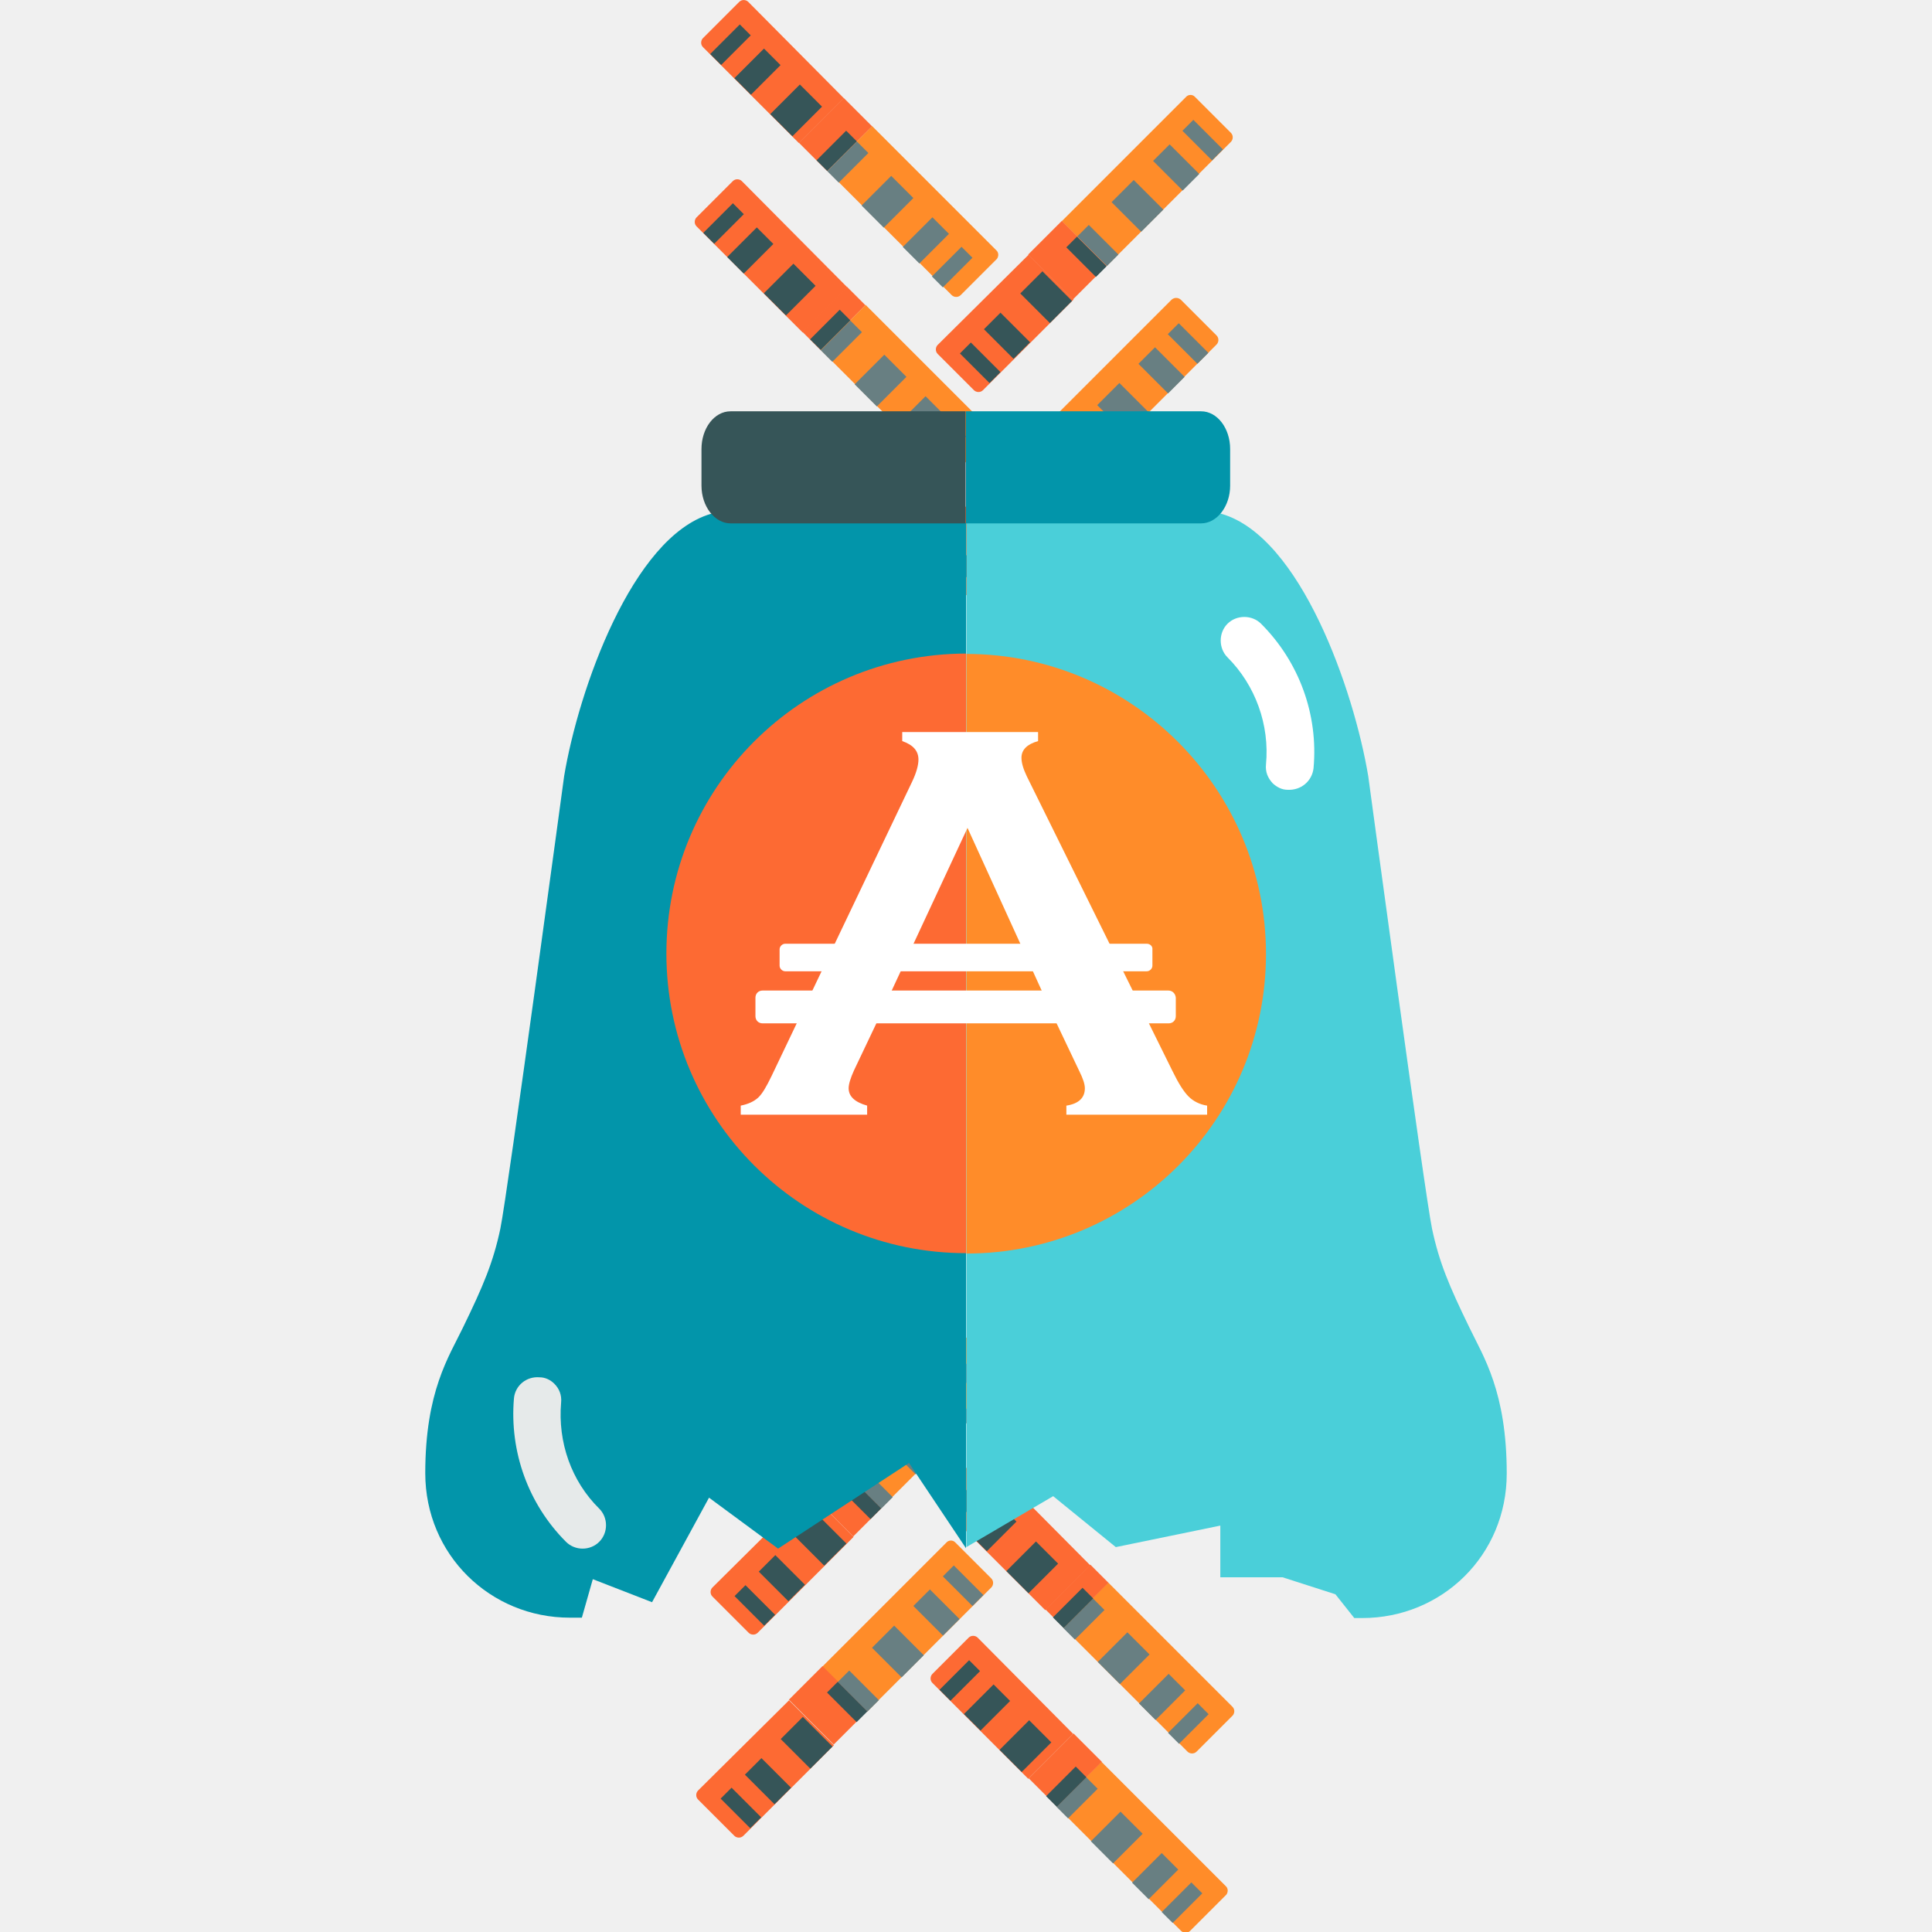
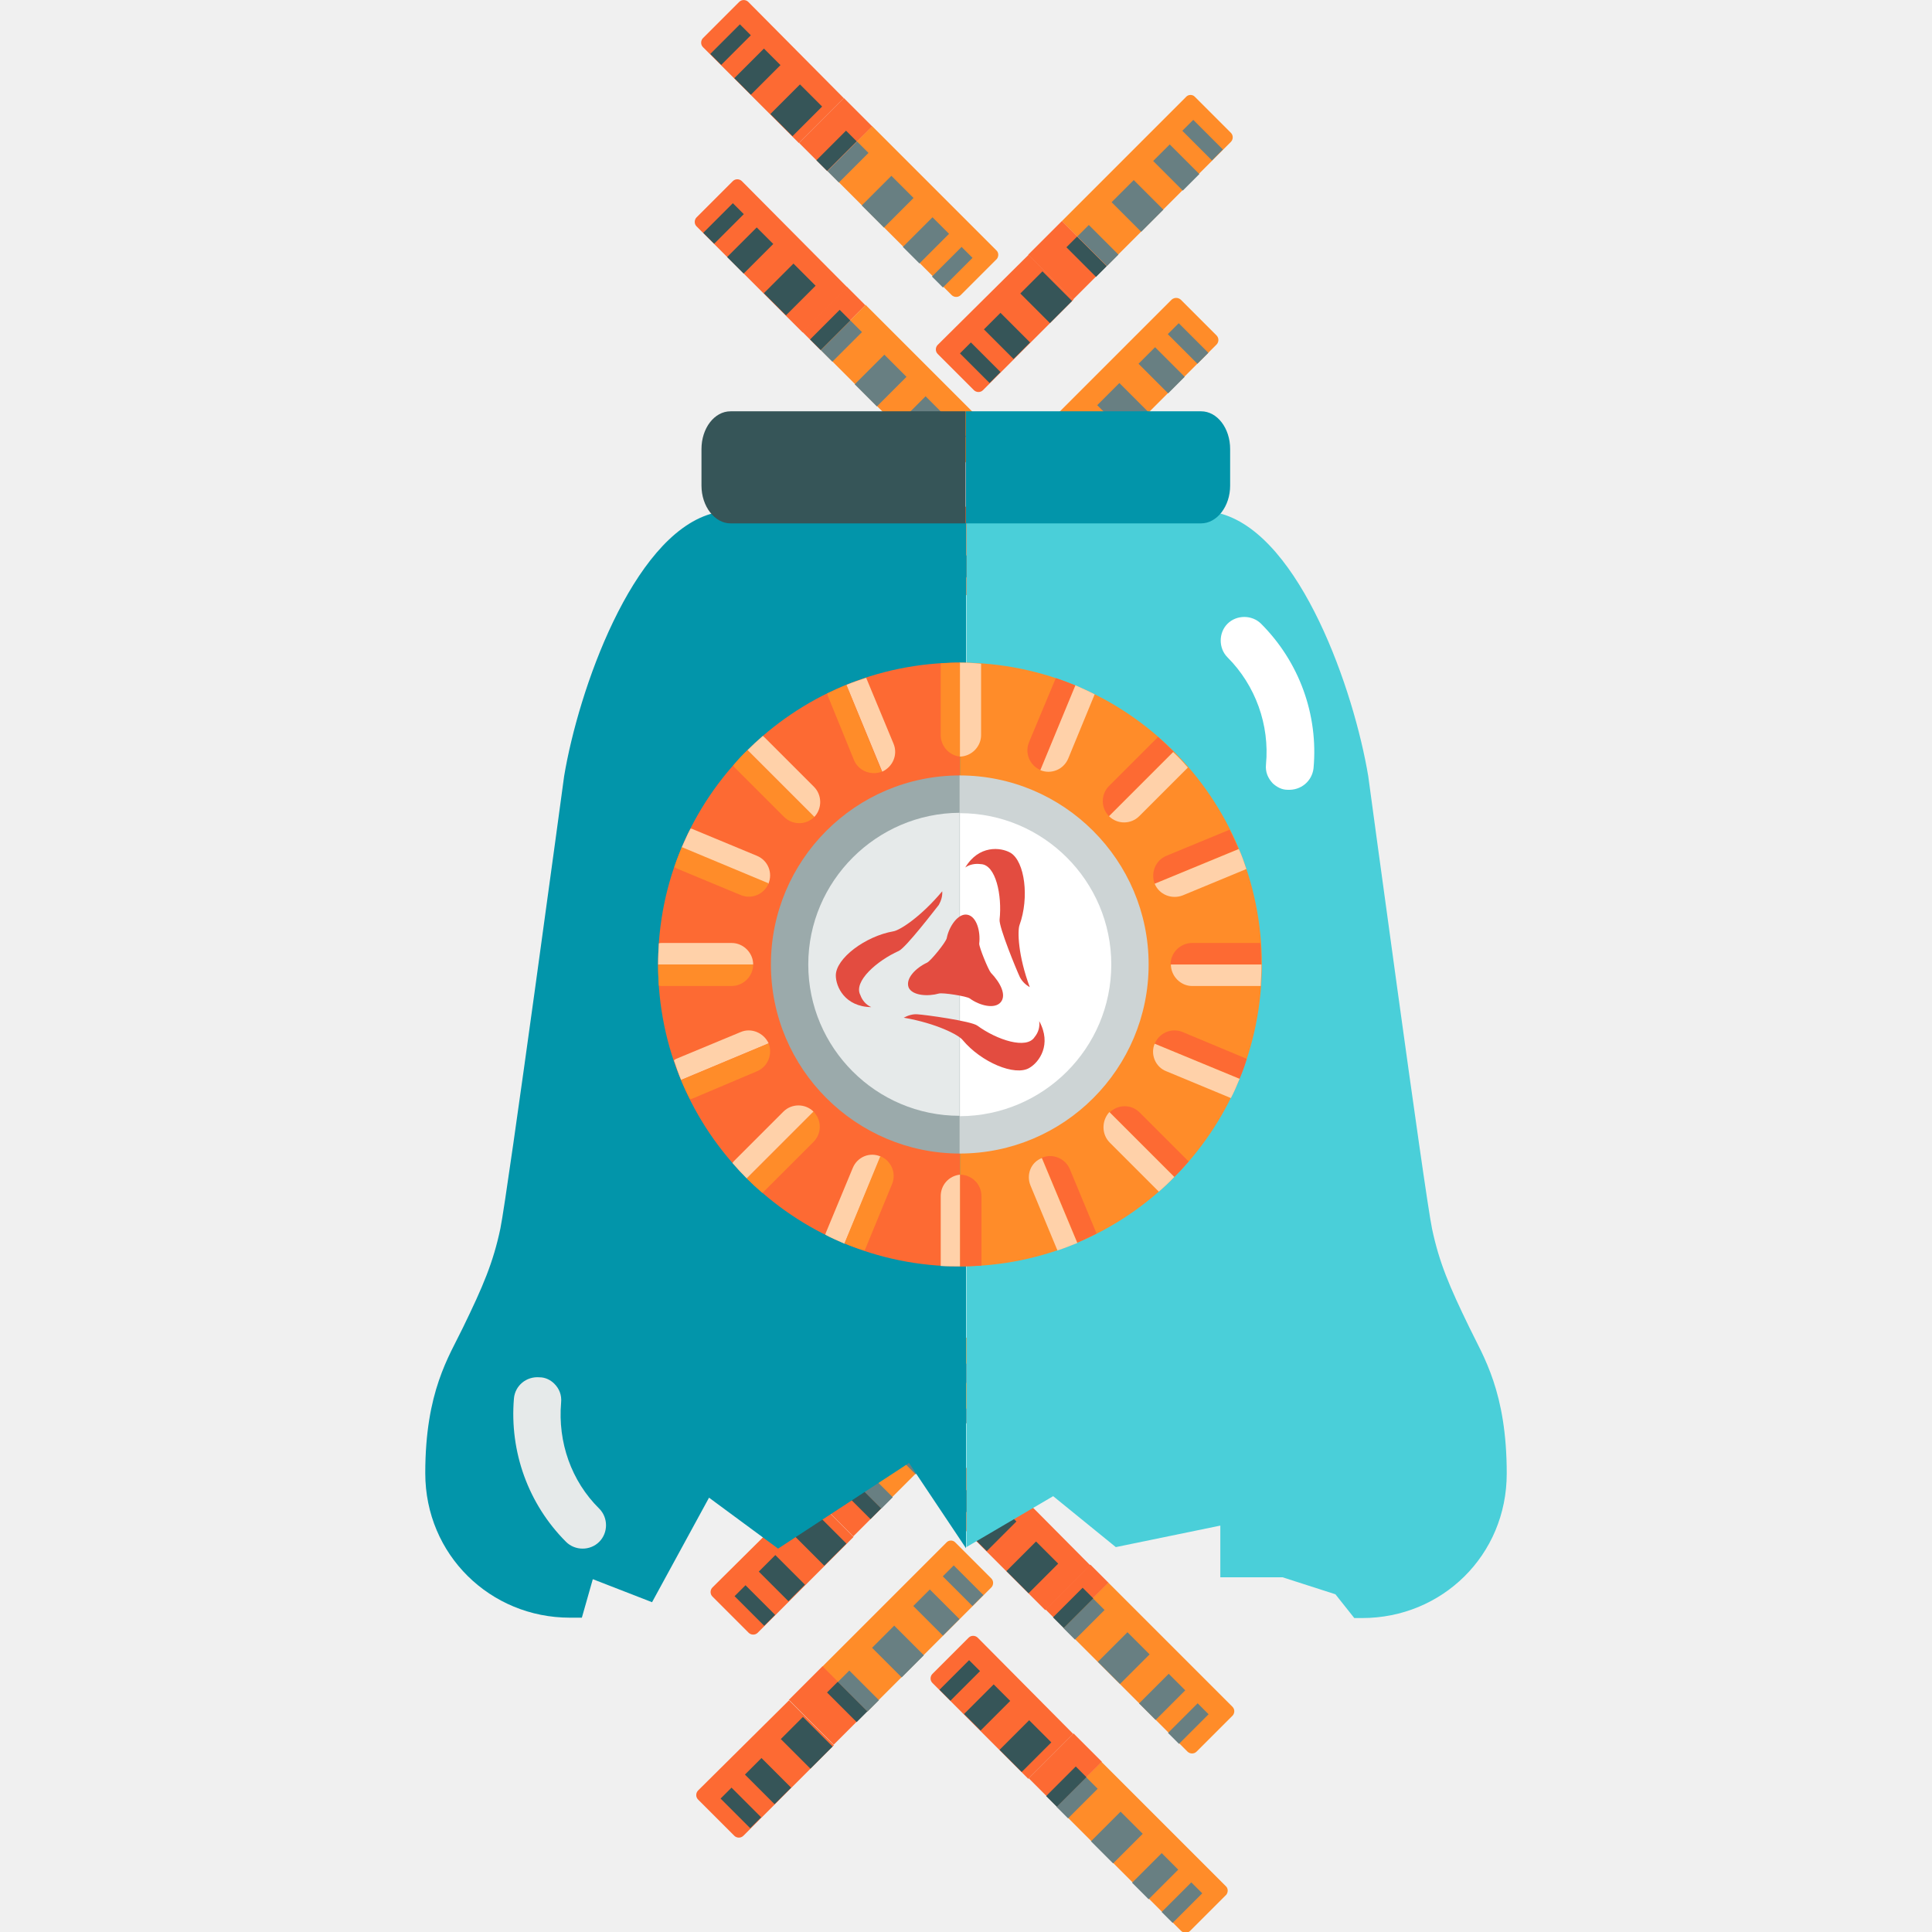
- <svg xmlns="http://www.w3.org/2000/svg" version="1.1" id="Profit_Loss" x="0px" y="0px" viewBox="0 0 512 512" style="enable-background:new 0 0 512 512;" xml:space="preserve">
+ <svg xmlns="http://www.w3.org/2000/svg" version="1.1" id="Profit_Loss" x="0px" y="0px" viewBox="96 11 512 512" style="enable-background:new 96 11 512 512;" xml:space="preserve">
  <style type="text/css">
	.st0{fill:#FF8C29;}
	.st1{fill:#FD6A33;}
	.st2{fill:#687F82;}
	.st3{fill:#365558;}
	.st4{fill:#FFD1A9;}
	.st5{fill:#0295AA;}
	.st6{fill:#4ACFD9;}
	.st7{display:none;fill:#0295AA;}
	.st8{display:none;fill:#4ACFD9;}
	.st9{fill:#E6EAEA;}
	.st10{fill:#FFFFFF;}
+ 	.st11{fill:#9BAAAB;}
+ 	.st12{fill:#CDD4D5;}
+ 	.st13{fill:#E34C40;}
</style>
  <g id="coins-bottom">
    <g>
      <g>
-         <path class="st0" d="M324.8,499.8l-32.9-32.9l-11.8,11.9l32.9,32.9c0.6,0.6,1.7,0.7,2.4,0l9.6-9.6     C325.5,501.4,325.5,500.4,324.8,499.8z" />
-         <rect x="273.9" y="463.8" transform="matrix(0.7071 -0.7071 0.7071 0.7071 -249.0044 337.0004)" class="st1" width="16.8" height="10.6" />
-         <path class="st1" d="M259.1,434c-0.6-0.6-1.7-0.7-2.4,0l-9.6,9.6c-0.6,0.6-0.7,1.7,0,2.4l25.4,25.4l11.9-11.9L259.1,434     L259.1,434z" />
+         <path class="st0" d="M420.8,510.8l-32.9-32.9l-11.8,11.9l32.9,32.9c0.6,0.6,1.7,0.7,2.4,0l9.6-9.6     C421.5,512.4,421.5,511.4,420.8,510.8z" />
+         <rect x="369.9" y="474.8" transform="matrix(-0.7071 0.7071 -0.7071 -0.7071 985.289 552.0533)" class="st1" width="16.8" height="10.6" />
+         <path class="st1" d="M355.1,445c-0.6-0.6-1.7-0.7-2.4,0l-9.6,9.6c-0.6,0.6-0.7,1.7,0,2.4l25.4,25.4l11.9-11.9L355.1,445     L355.1,445z" />
      </g>
-       <rect x="300.6" y="494.1" transform="matrix(0.7071 -0.7071 0.7071 0.7071 -261.9138 362.1065)" class="st2" width="11.1" height="6.2" />
-       <rect x="307.7" y="502.2" transform="matrix(0.7071 -0.7071 0.7071 0.7071 -264.8091 369.175)" class="st2" width="11.1" height="4.1" />
-       <rect x="290.4" y="482.8" transform="matrix(0.7071 -0.7071 0.7071 0.7071 -257.6309 351.9051)" class="st2" width="11.1" height="8.3" />
-       <rect x="256" y="449.4" transform="matrix(0.7071 -0.7071 0.7071 0.7071 -243.3318 317.4854)" class="st3" width="11.1" height="6.2" />
-       <rect x="248.8" y="443.3" transform="matrix(0.7071 -0.7071 0.7071 0.7071 -240.409 310.2832)" class="st3" width="11.1" height="4.1" />
-       <rect x="266.2" y="458.6" transform="matrix(0.7071 -0.7071 0.7071 0.7071 -247.6146 327.6868)" class="st3" width="11.1" height="8.3" />
-       <rect x="279.9" y="474.3" transform="matrix(0.7071 -0.7071 0.7071 0.7071 -253.2889 341.3876)" class="st2" width="11.1" height="4.3" />
-       <rect x="277" y="471.5" transform="matrix(0.7071 -0.7071 0.7071 0.7071 -252.0363 338.4704)" class="st3" width="11.1" height="4" />
+       <rect x="396.6" y="505.1" transform="matrix(-0.7071 0.7071 -0.7071 -0.7071 1045.838 583.1958)" class="st2" width="11.1" height="6.2" />
+       <rect x="403.7" y="513.2" transform="matrix(-0.7071 0.7071 -0.7071 -0.7071 1062.948 590.1744)" class="st2" width="11.1" height="4.1" />
+       <rect x="386.4" y="493.8" transform="matrix(-0.7071 0.7071 -0.7071 -0.7071 1021.225 572.917)" class="st2" width="11.1" height="8.3" />
+       <rect x="352" y="460.4" transform="matrix(-0.7071 0.7071 -0.7071 -0.7071 938.1635 538.4122)" class="st3" width="11.1" height="6.2" />
+       <rect x="344.8" y="454.3" transform="matrix(-0.7071 0.7071 -0.7071 -0.7071 920.7635 531.2858)" class="st3" width="11.1" height="4.1" />
+       <rect x="362.2" y="469.6" transform="matrix(-0.7071 0.7071 -0.7071 -0.7071 962.7759 548.6909)" class="st3" width="11.1" height="8.3" />
+       <rect x="375.9" y="485.3" transform="matrix(-0.7071 0.7071 -0.7071 -0.7071 995.8516 562.3922)" class="st2" width="11.1" height="4.3" />
+       <rect x="373" y="482.5" transform="matrix(-0.7071 0.7071 -0.7071 -0.7071 988.8406 559.3911)" class="st3" width="11.1" height="4" />
    </g>
    <g>
      <g>
-         <path class="st0" d="M250.8,408.8l-32.9,32.9l11.9,11.9l32.9-32.9c0.6-0.6,0.7-1.7,0-2.4l-9.6-9.6     C252.5,408.1,251.4,408.1,250.8,408.8z" />
-         <rect x="213.2" y="443.5" transform="matrix(0.7071 -0.7071 0.7071 0.7071 -255.283 287.5906)" class="st1" width="12.6" height="16.8" />
-         <path class="st1" d="M185,474.5c-0.6,0.6-0.7,1.7,0,2.4l9.6,9.6c0.6,0.6,1.7,0.7,2.4,0l24-24l-11.9-11.9L185,474.5L185,474.5z" />
+         <path class="st0" d="M346.8,419.8l-32.9,32.9l11.9,11.9l32.9-32.9c0.6-0.6,0.7-1.7,0-2.4l-9.6-9.6     C348.5,419.1,347.4,419.1,346.8,419.8z" />
+         <rect x="309.2" y="454.5" transform="matrix(-0.7071 0.7071 -0.7071 -0.7071 865.8649 567.1883)" class="st1" width="12.6" height="16.8" />
+         <path class="st1" d="M281,485.5c-0.6,0.6-0.7,1.7,0,2.4l9.6,9.6c0.6,0.6,1.7,0.7,2.4,0l24-24l-11.9-11.9L281,485.5L281,485.5z" />
      </g>
-       <rect x="245.1" y="421.8" transform="matrix(0.7071 -0.7071 0.7071 0.7071 -229.5086 300.6563)" class="st2" width="6.2" height="11.1" />
-       <rect x="253.2" y="414.7" transform="matrix(0.7071 -0.7071 0.7071 0.7071 -222.4065 303.562)" class="st2" width="4.1" height="11.1" />
-       <rect x="233.8" y="432.1" transform="matrix(0.7071 -0.7071 0.7071 0.7071 -239.7642 296.4545)" class="st2" width="8.3" height="11.1" />
-       <rect x="200.4" y="466.5" transform="matrix(0.7071 -0.7071 0.7071 0.7071 -274.1591 282.1451)" class="st3" width="6.2" height="11.1" />
-       <rect x="194.3" y="473.6" transform="matrix(0.7071 -0.7071 0.7071 0.7071 -281.2983 279.1619)" class="st3" width="4.1" height="11.1" />
-       <rect x="209.6" y="456.3" transform="matrix(0.7071 -0.7071 0.7071 0.7071 -263.9576 286.4279)" class="st3" width="8.3" height="11.1" />
-       <rect x="225.3" y="442.6" transform="matrix(0.7071 -0.7071 0.7071 0.7071 -250.2567 292.1022)" class="st2" width="4.3" height="11.1" />
-       <rect x="222.5" y="445.5" transform="matrix(0.7071 -0.7071 0.7071 0.7071 -253.1741 290.8496)" class="st3" width="4" height="11.1" />
+       <rect x="341.1" y="432.8" transform="matrix(-0.7071 0.7071 -0.7071 -0.7071 897.4881 504.9148)" class="st2" width="6.2" height="11.1" />
+       <rect x="349.2" y="425.7" transform="matrix(-0.7071 0.7071 -0.7071 -0.7071 904.5316 487.7978)" class="st2" width="4.1" height="11.1" />
+       <rect x="329.8" y="443.1" transform="matrix(-0.7071 0.7071 -0.7071 -0.7071 887.3448 529.7745)" class="st2" width="8.3" height="11.1" />
+       <rect x="296.4" y="477.5" transform="matrix(-0.7071 0.7071 -0.7071 -0.7071 852.8751 612.8012)" class="st3" width="6.2" height="11.1" />
+       <rect x="290.3" y="484.6" transform="matrix(-0.7071 0.7071 -0.7071 -0.7071 845.6429 629.9828)" class="st3" width="4.1" height="11.1" />
+       <rect x="305.6" y="467.3" transform="matrix(-0.7071 0.7071 -0.7071 -0.7071 863.154 588.1887)" class="st3" width="8.3" height="11.1" />
+       <rect x="321.3" y="453.6" transform="matrix(-0.7071 0.7071 -0.7071 -0.7071 876.8554 555.1129)" class="st2" width="4.3" height="11.1" />
+       <rect x="318.5" y="456.5" transform="matrix(-0.7071 0.7071 -0.7071 -0.7071 873.854 562.124)" class="st3" width="4" height="11.1" />
    </g>
    <g>
      <g>
-         <path class="st0" d="M326.6,452.3l-32.9-32.9l-11.9,11.9l32.9,32.9c0.6,0.6,1.7,0.7,2.4,0l9.6-9.6     C327.2,454,327.3,453,326.6,452.3z" />
-         <rect x="277" y="419.6" transform="matrix(0.7071 -0.7071 0.7071 0.7071 -215.5036 325.6873)" class="st1" width="16.8" height="6.8" />
-         <path class="st1" d="M260.9,386.6c-0.6-0.6-1.7-0.7-2.4,0l-9.6,9.6c-0.6,0.6-0.7,1.7,0,2.4l28.1,28.1l11.9-11.9L260.9,386.6     L260.9,386.6z" />
+         <path class="st0" d="M422.6,463.3l-32.9-32.9l-11.9,11.9l32.9,32.9c0.6,0.6,1.7,0.7,2.4,0l9.6-9.6     C423.2,465,423.3,464,422.6,463.3z" />
+         <rect x="373" y="430.6" transform="matrix(-0.7071 0.7071 -0.7071 -0.7071 957.974 471.1627)" class="st1" width="16.8" height="6.8" />
+         <path class="st1" d="M356.9,397.6c-0.6-0.6-1.7-0.7-2.4,0l-9.6,9.6c-0.6,0.6-0.7,1.7,0,2.4l28.1,28.1l11.9-11.9L356.9,397.6     L356.9,397.6z" />
      </g>
-       <rect x="302.4" y="446.6" transform="matrix(0.7071 -0.7071 0.7071 0.7071 -227.7671 349.4698)" class="st2" width="11.1" height="6.2" />
-       <rect x="309.4" y="454.7" transform="matrix(0.7071 -0.7071 0.7071 0.7071 -230.7435 356.4842)" class="st2" width="11.1" height="4.1" />
-       <rect x="292.2" y="435.3" transform="matrix(0.7071 -0.7071 0.7071 0.7071 -223.4945 339.2435)" class="st2" width="11.1" height="8.3" />
-       <rect x="257.7" y="401.9" transform="matrix(0.7071 -0.7071 0.7071 0.7071 -209.2661 304.7359)" class="st3" width="11.1" height="6.2" />
-       <rect x="250.5" y="395.8" transform="matrix(0.7071 -0.7071 0.7071 0.7071 -206.3433 297.5923)" class="st3" width="11.1" height="4.1" />
-       <rect x="268" y="411.2" transform="matrix(0.7071 -0.7071 0.7071 0.7071 -213.5662 315.0959)" class="st3" width="11.1" height="8.3" />
-       <rect x="281.7" y="426.9" transform="matrix(0.7071 -0.7071 0.7071 0.7071 -219.2405 328.7969)" class="st2" width="11.1" height="4.3" />
-       <rect x="278.8" y="424.1" transform="matrix(0.7071 -0.7071 0.7071 0.7071 -217.9879 325.8796)" class="st3" width="11.1" height="4" />
+       <rect x="398.4" y="457.6" transform="matrix(-0.7071 0.7071 -0.7071 -0.7071 1015.38 500.8182)" class="st2" width="11.1" height="6.2" />
+       <rect x="405.4" y="465.7" transform="matrix(-0.7071 0.7071 -0.7071 -0.7071 1032.244 507.9326)" class="st2" width="11.1" height="4.1" />
+       <rect x="388.2" y="446.3" transform="matrix(-0.7071 0.7071 -0.7071 -0.7071 990.7327 490.5042)" class="st2" width="11.1" height="8.3" />
+       <rect x="353.7" y="412.9" transform="matrix(-0.7071 0.7071 -0.7071 -0.7071 907.4174 456.07)" class="st3" width="11.1" height="6.2" />
+       <rect x="346.5" y="406.8" transform="matrix(-0.7071 0.7071 -0.7071 -0.7071 890.0587 449.0437)" class="st3" width="11.1" height="4.1" />
+       <rect x="364" y="422.2" transform="matrix(-0.7071 0.7071 -0.7071 -0.7071 932.3538 466.5318)" class="st3" width="11.1" height="8.3" />
+       <rect x="377.7" y="437.9" transform="matrix(-0.7071 0.7071 -0.7071 -0.7071 965.4296 480.2333)" class="st2" width="11.1" height="4.3" />
+       <rect x="374.8" y="435.1" transform="matrix(-0.7071 0.7071 -0.7071 -0.7071 958.4186 477.2321)" class="st3" width="11.1" height="4" />
    </g>
    <g>
      <g>
-         <path class="st4" d="M209.5,393.4" />
-         <path class="st0" d="M254.5,354.9l-32.9,32.9l11.9,11.9l32.9-32.9c0.6-0.6,0.7-1.7,0-2.4l-9.5-9.5     C256.2,354.3,255.2,354.3,254.5,354.9z" />
-         <rect x="218.6" y="389.1" transform="matrix(0.7071 -0.7071 0.7071 0.7071 -215.476 274.739)" class="st1" width="10.6" height="16.8" />
-         <path class="st1" d="M188.8,420.7c-0.6,0.6-0.7,1.7,0,2.4l9.6,9.6c0.6,0.6,1.7,0.7,2.4,0l25.4-25.4l-11.9-11.9L188.8,420.7     L188.8,420.7z" />
+         <path class="st4" d="M305.5,404.4" />
+         <path class="st0" d="M350.5,365.9l-32.9,32.9l11.9,11.9l32.9-32.9c0.6-0.6,0.7-1.7,0-2.4l-9.5-9.5     C352.2,365.3,351.2,365.3,350.5,365.9z" />
+         <rect x="314.6" y="400.1" transform="matrix(-0.7071 0.7071 -0.7071 -0.7071 834.9778 471.124)" class="st1" width="10.6" height="16.8" />
+         <path class="st1" d="M284.8,431.7c-0.6,0.6-0.7,1.7,0,2.4l9.6,9.6c0.6,0.6,1.7,0.7,2.4,0l25.4-25.4l-11.9-11.9L284.8,431.7     L284.8,431.7z" />
      </g>
-       <rect x="248.8" y="368" transform="matrix(0.7071 -0.7071 0.7071 0.7071 -190.3426 287.5146)" class="st2" width="6.2" height="11.1" />
-       <rect x="256.9" y="360.9" transform="matrix(0.7071 -0.7071 0.7071 0.7071 -183.2741 290.41)" class="st2" width="4.1" height="11.1" />
-       <rect x="237.5" y="378.3" transform="matrix(0.7071 -0.7071 0.7071 0.7071 -200.6318 283.3025)" class="st2" width="8.3" height="11.1" />
-       <rect x="204.1" y="412.7" transform="matrix(0.7071 -0.7071 0.7071 0.7071 -235.0515 269.0033)" class="st3" width="6.2" height="11.1" />
-       <rect x="198" y="419.9" transform="matrix(0.7071 -0.7071 0.7071 0.7071 -242.2538 266.0805)" class="st3" width="4.1" height="11.1" />
-       <rect x="213.3" y="402.5" transform="matrix(0.7071 -0.7071 0.7071 0.7071 -224.8502 273.2863)" class="st3" width="8.3" height="11.1" />
-       <rect x="229" y="388.8" transform="matrix(0.7071 -0.7071 0.7071 0.7071 -211.1492 278.9605)" class="st2" width="4.3" height="11.1" />
-       <rect x="226.2" y="391.7" transform="matrix(0.7071 -0.7071 0.7071 0.7071 -214.0666 277.7079)" class="st3" width="4" height="11.1" />
+       <rect x="344.8" y="379" transform="matrix(-0.7071 0.7071 -0.7071 -0.7071 865.8309 410.4277)" class="st2" width="6.2" height="11.1" />
+       <rect x="352.9" y="371.9" transform="matrix(-0.7071 0.7071 -0.7071 -0.7071 872.8096 393.3169)" class="st2" width="4.1" height="11.1" />
+       <rect x="333.5" y="389.3" transform="matrix(-0.7071 0.7071 -0.7071 -0.7071 855.6229 435.2936)" class="st2" width="8.3" height="11.1" />
+       <rect x="300.1" y="423.7" transform="matrix(-0.7071 0.7071 -0.7071 -0.7071 821.1182 518.3552)" class="st3" width="6.2" height="11.1" />
+       <rect x="294" y="430.9" transform="matrix(-0.7071 0.7071 -0.7071 -0.7071 813.9916 535.7553)" class="st3" width="4.1" height="11.1" />
+       <rect x="309.3" y="413.5" transform="matrix(-0.7071 0.7071 -0.7071 -0.7071 831.3968 493.7433)" class="st3" width="8.3" height="11.1" />
+       <rect x="325" y="399.8" transform="matrix(-0.7071 0.7071 -0.7071 -0.7071 845.0983 460.6673)" class="st2" width="4.3" height="11.1" />
+       <rect x="322.2" y="402.7" transform="matrix(-0.7071 0.7071 -0.7071 -0.7071 842.0969 467.6783)" class="st3" width="4" height="11.1" />
    </g>
  </g>
  <g id="coins-top">
    <g>
      <g>
-         <path class="st0" d="M264,66.3l-32.9-32.9l-11.8,11.9l32.9,32.9c0.6,0.6,1.7,0.7,2.4,0l9.6-9.6C264.7,67.9,264.7,66.9,264,66.3z" />
-         <rect x="213" y="30.3" transform="matrix(0.7071 -0.7071 0.7071 0.7071 39.678 167.0174)" class="st1" width="16.8" height="10.6" />
-         <path class="st1" d="M198.3,0.5c-0.6-0.6-1.7-0.7-2.4,0l-9.6,9.6c-0.6,0.6-0.7,1.7,0,2.4l25.4,25.4L223.6,26L198.3,0.5L198.3,0.5     z" />
+         <path class="st0" d="M360,77.3l-32.9-32.9l-11.8,11.9l32.9,32.9c0.6,0.6,1.7,0.7,2.4,0l9.6-9.6C360.7,78.9,360.7,77.9,360,77.3z" />
+         <rect x="309" y="41.3" transform="matrix(-0.7071 0.7071 -0.7071 -0.7071 574.8185 -144.8212)" class="st1" width="16.8" height="10.6" />
+         <path class="st1" d="M294.3,11.5c-0.6-0.6-1.7-0.7-2.4,0l-9.6,9.6c-0.6,0.6-0.7,1.7,0,2.4l25.4,25.4L319.6,37L294.3,11.5     L294.3,11.5z" />
      </g>
-       <rect x="239.8" y="60.6" transform="matrix(0.7071 -0.7071 0.7071 0.7071 26.8394 192.1527)" class="st2" width="11.1" height="6.2" />
-       <rect x="246.8" y="68.7" transform="matrix(0.7071 -0.7071 0.7071 0.7071 23.8733 199.1919)" class="st2" width="11.1" height="4.1" />
-       <rect x="229.6" y="49.3" transform="matrix(0.7071 -0.7071 0.7071 0.7071 31.1223 181.9512)" class="st2" width="11.1" height="8.3" />
-       <rect x="195.2" y="15.9" transform="matrix(0.7071 -0.7071 0.7071 0.7071 45.3506 147.5023)" class="st3" width="11.1" height="6.2" />
-       <rect x="188" y="9.8" transform="matrix(0.7071 -0.7071 0.7071 0.7071 48.3442 140.3294)" class="st3" width="11.1" height="4.1" />
-       <rect x="205.4" y="25.1" transform="matrix(0.7071 -0.7071 0.7071 0.7071 41.1384 157.733)" class="st3" width="11.1" height="8.3" />
-       <rect x="219.1" y="40.8" transform="matrix(0.7071 -0.7071 0.7071 0.7071 35.4642 171.4339)" class="st2" width="11.1" height="4.3" />
-       <rect x="216.2" y="38" transform="matrix(0.7071 -0.7071 0.7071 0.7071 36.6461 168.4873)" class="st3" width="11.1" height="4" />
+       <rect x="335.8" y="71.6" transform="matrix(-0.7071 0.7071 -0.7071 -0.7071 635.5792 -113.8496)" class="st2" width="11.1" height="6.2" />
+       <rect x="342.8" y="79.7" transform="matrix(-0.7071 0.7071 -0.7071 -0.7071 652.478 -106.7001)" class="st2" width="11.1" height="4.1" />
+       <rect x="325.6" y="60.3" transform="matrix(-0.7071 0.7071 -0.7071 -0.7071 610.967 -124.1286)" class="st2" width="11.1" height="8.3" />
+       <rect x="291.2" y="26.9" transform="matrix(-0.7071 0.7071 -0.7071 -0.7071 527.7637 -158.6331)" class="st3" width="11.1" height="6.2" />
+       <rect x="284" y="20.8" transform="matrix(-0.7071 0.7071 -0.7071 -0.7071 510.5052 -165.7595)" class="st3" width="11.1" height="4.1" />
+       <rect x="301.4" y="36.1" transform="matrix(-0.7071 0.7071 -0.7071 -0.7071 552.5173 -148.3543)" class="st3" width="11.1" height="8.3" />
+       <rect x="315.1" y="51.8" transform="matrix(-0.7071 0.7071 -0.7071 -0.7071 585.5932 -134.653)" class="st2" width="11.1" height="4.3" />
+       <rect x="312.2" y="49" transform="matrix(-0.7071 0.7071 -0.7071 -0.7071 578.4408 -137.6543)" class="st3" width="11.1" height="4" />
    </g>
    <g>
      <g>
-         <path class="st0" d="M314.3,25.7l-32.9,32.9l11.9,11.9l32.9-32.9c0.6-0.6,0.7-1.7,0-2.4l-9.6-9.6C316,25,314.9,25,314.3,25.7z" />
-         <rect x="276.6" y="60.5" transform="matrix(0.7071 -0.7071 0.7071 0.7071 34.1223 220.2526)" class="st1" width="12.6" height="16.8" />
-         <path class="st1" d="M248.5,91.4c-0.6,0.6-0.7,1.7,0,2.4l9.6,9.6c0.6,0.6,1.7,0.7,2.4,0l24-24l-11.9-11.9L248.5,91.4L248.5,91.4z     " />
+         <path class="st0" d="M410.3,36.7l-32.9,32.9l11.9,11.9l32.9-32.9c0.6-0.6,0.7-1.7,0-2.4l-9.6-9.6C412,36,410.9,36,410.3,36.7z" />
+         <rect x="372.6" y="71.5" transform="matrix(-0.7071 0.7071 -0.7071 -0.7071 703.3101 -131.4542)" class="st1" width="12.6" height="16.8" />
+         <path class="st1" d="M344.5,102.4c-0.6,0.6-0.7,1.7,0,2.4l9.6,9.6c0.6,0.6,1.7,0.7,2.4,0l24-24l-11.9-11.9L344.5,102.4     L344.5,102.4z" />
      </g>
-       <rect x="308.6" y="38.8" transform="matrix(0.7071 -0.7071 0.7071 0.7071 59.938 233.4184)" class="st2" width="6.2" height="11.1" />
-       <rect x="316.7" y="31.6" transform="matrix(0.7071 -0.7071 0.7071 0.7071 67.0694 236.2533)" class="st2" width="4.1" height="11.1" />
-       <rect x="297.3" y="49" transform="matrix(0.7071 -0.7071 0.7071 0.7071 49.7117 229.1457)" class="st2" width="8.3" height="11.1" />
-       <rect x="263.8" y="83.4" transform="matrix(0.7071 -0.7071 0.7071 0.7071 15.2462 214.8071)" class="st3" width="6.2" height="11.1" />
-       <rect x="257.7" y="90.6" transform="matrix(0.7071 -0.7071 0.7071 0.7071 8.1069 211.8239)" class="st3" width="4.1" height="11.1" />
-       <rect x="273.1" y="73.2" transform="matrix(0.7071 -0.7071 0.7071 0.7071 25.5183 219.1193)" class="st3" width="8.3" height="11.1" />
-       <rect x="288.8" y="59.5" transform="matrix(0.7071 -0.7071 0.7071 0.7071 39.2192 224.7935)" class="st2" width="4.3" height="11.1" />
-       <rect x="285.9" y="62.5" transform="matrix(0.7071 -0.7071 0.7071 0.7071 36.2312 223.5116)" class="st3" width="4" height="11.1" />
+       <rect x="404.6" y="49.8" transform="matrix(-0.7071 0.7071 -0.7071 -0.7071 735.1453 -193.7567)" class="st2" width="6.2" height="11.1" />
+       <rect x="412.7" y="42.6" transform="matrix(-0.7071 0.7071 -0.7071 -0.7071 742.0179 -211.086)" class="st2" width="4.1" height="11.1" />
+       <rect x="393.3" y="60" transform="matrix(-0.7071 0.7071 -0.7071 -0.7071 724.8311 -169.1094)" class="st2" width="8.3" height="11.1" />
+       <rect x="359.8" y="94.4" transform="matrix(-0.7071 0.7071 -0.7071 -0.7071 690.1495 -85.912)" class="st3" width="6.2" height="11.1" />
+       <rect x="353.7" y="101.6" transform="matrix(-0.7071 0.7071 -0.7071 -0.7071 683.0878 -68.6596)" class="st3" width="4.1" height="11.1" />
+       <rect x="369.1" y="84.2" transform="matrix(-0.7071 0.7071 -0.7071 -0.7071 700.6404 -110.6949)" class="st3" width="8.3" height="11.1" />
+       <rect x="384.8" y="70.5" transform="matrix(-0.7071 0.7071 -0.7071 -0.7071 714.3417 -143.7708)" class="st2" width="4.3" height="11.1" />
+       <rect x="381.9" y="73.5" transform="matrix(-0.7071 0.7071 -0.7071 -0.7071 711.2991 -136.5184)" class="st3" width="4" height="11.1" />
    </g>
    <g>
      <g>
-         <path class="st0" d="M262.3,113.7l-32.9-32.9l-11.9,11.9l32.9,32.9c0.6,0.6,1.7,0.7,2.4,0l9.6-9.6     C262.9,115.4,263,114.4,262.3,113.7z" />
-         <rect x="212.6" y="81" transform="matrix(0.7071 -0.7071 0.7071 0.7071 5.0355 180.9919)" class="st1" width="16.8" height="6.8" />
-         <path class="st1" d="M196.6,48c-0.6-0.6-1.7-0.7-2.4,0l-9.6,9.6c-0.6,0.6-0.7,1.7,0,2.4l28.1,28.1l11.9-11.9L196.6,48L196.6,48z" />
+         <path class="st0" d="M358.3,124.7l-32.9-32.9l-11.9,11.9l32.9,32.9c0.6,0.6,1.7,0.7,2.4,0l9.6-9.6     C358.9,126.4,359,125.4,358.3,124.7z" />
+         <rect x="308.6" y="92" transform="matrix(-0.7071 0.7071 -0.7071 -0.7071 608.5847 -61.28)" class="st1" width="16.8" height="6.8" />
+         <path class="st1" d="M292.6,59c-0.6-0.6-1.7-0.7-2.4,0l-9.6,9.6c-0.6,0.6-0.7,1.7,0,2.4l28.1,28.1l11.9-11.9L292.6,59L292.6,59z" />
      </g>
-       <rect x="238" y="108" transform="matrix(0.7071 -0.7071 0.7071 0.7071 -7.2279 204.7743)" class="st2" width="11.1" height="6.2" />
-       <rect x="245.1" y="116.1" transform="matrix(0.7071 -0.7071 0.7071 0.7071 -10.1336 211.8179)" class="st2" width="11.1" height="4.1" />
-       <rect x="227.8" y="96.7" transform="matrix(0.7071 -0.7071 0.7071 0.7071 -2.9554 194.548)" class="st2" width="11.1" height="8.3" />
-       <rect x="193.3" y="63.3" transform="matrix(0.7071 -0.7071 0.7071 0.7071 11.273 160.0405)" class="st3" width="11.1" height="6.2" />
-       <rect x="186.2" y="57.2" transform="matrix(0.7071 -0.7071 0.7071 0.7071 14.2665 152.9261)" class="st3" width="11.1" height="4.1" />
-       <rect x="203.7" y="72.6" transform="matrix(0.7071 -0.7071 0.7071 0.7071 7.0436 170.4297)" class="st3" width="11.1" height="8.3" />
-       <rect x="217.4" y="88.3" transform="matrix(0.7071 -0.7071 0.7071 0.7071 1.3694 184.1306)" class="st2" width="11.1" height="4.3" />
-       <rect x="214.5" y="85.4" transform="matrix(0.7071 -0.7071 0.7071 0.7071 2.622 181.2133)" class="st3" width="11.1" height="4" />
+       <rect x="334" y="119" transform="matrix(-0.7071 0.7071 -0.7071 -0.7071 665.9908 -31.6246)" class="st2" width="11.1" height="6.2" />
+       <rect x="341.1" y="127.1" transform="matrix(-0.7071 0.7071 -0.7071 -0.7071 683.0665 -24.6811)" class="st2" width="11.1" height="4.1" />
+       <rect x="323.8" y="107.7" transform="matrix(-0.7071 0.7071 -0.7071 -0.7071 641.3433 -41.9386)" class="st2" width="11.1" height="8.3" />
+       <rect x="289.3" y="74.3" transform="matrix(-0.7071 0.7071 -0.7071 -0.7071 558.028 -76.3726)" class="st3" width="11.1" height="6.2" />
+       <rect x="282.2" y="68.2" transform="matrix(-0.7071 0.7071 -0.7071 -0.7071 540.8815 -83.5697)" class="st3" width="11.1" height="4.1" />
+       <rect x="299.7" y="83.6" transform="matrix(-0.7071 0.7071 -0.7071 -0.7071 583.1765 -66.0817)" class="st3" width="11.1" height="8.3" />
+       <rect x="313.4" y="99.3" transform="matrix(-0.7071 0.7071 -0.7071 -0.7071 616.2524 -52.3804)" class="st2" width="11.1" height="4.3" />
+       <rect x="310.5" y="96.4" transform="matrix(-0.7071 0.7071 -0.7071 -0.7071 609.0707 -55.4524)" class="st3" width="11.1" height="4" />
    </g>
    <g>
      <g>
-         <path class="st4" d="M265.5,117.9" />
-         <path class="st0" d="M310.5,79.4l-32.9,32.9l11.9,11.9l32.9-32.9c0.6-0.6,0.7-1.7,0-2.4l-9.5-9.5     C312.2,78.8,311.2,78.8,310.5,79.4z" />
-         <rect x="274.5" y="113.7" transform="matrix(0.7071 -0.7071 0.7071 0.7071 -4.3604 233.6165)" class="st1" width="10.6" height="16.8" />
-         <path class="st1" d="M244.8,145.3c-0.6,0.6-0.7,1.7,0,2.4l9.6,9.6c0.6,0.6,1.7,0.7,2.4,0l25.4-25.4l-11.9-11.9L244.8,145.3     L244.8,145.3z" />
+         <path class="st4" d="M361.5,128.9" />
+         <path class="st0" d="M406.5,90.4l-32.9,32.9l11.9,11.9l32.9-32.9c0.6-0.6,0.7-1.7,0-2.4l-9.5-9.5     C408.2,89.8,407.2,89.8,406.5,90.4z" />
+         <rect x="370.5" y="124.7" transform="matrix(-0.7071 0.7071 -0.7071 -0.7071 735.6909 -38.5195)" class="st1" width="10.6" height="16.8" />
+         <path class="st1" d="M340.8,156.3c-0.6,0.6-0.7,1.7,0,2.4l9.6,9.6c0.6,0.6,1.7,0.7,2.4,0l25.4-25.4L366.3,131L340.8,156.3     L340.8,156.3z" />
      </g>
-       <rect x="304.7" y="92.6" transform="matrix(0.7071 -0.7071 0.7071 0.7071 20.773 246.3921)" class="st2" width="6.2" height="11.1" />
-       <rect x="312.8" y="85.5" transform="matrix(0.7071 -0.7071 0.7071 0.7071 27.8415 249.2874)" class="st2" width="4.1" height="11.1" />
-       <rect x="293.5" y="102.8" transform="matrix(0.7071 -0.7071 0.7071 0.7071 10.5545 242.2091)" class="st2" width="8.3" height="11.1" />
-       <rect x="260" y="137.3" transform="matrix(0.7071 -0.7071 0.7071 0.7071 -23.936 227.8808)" class="st3" width="6.2" height="11.1" />
-       <rect x="254" y="144.4" transform="matrix(0.7071 -0.7071 0.7071 0.7071 -31.0675 224.9873)" class="st3" width="4.1" height="11.1" />
-       <rect x="269.3" y="127" transform="matrix(0.7071 -0.7071 0.7071 0.7071 -13.6639 232.193)" class="st3" width="8.3" height="11.1" />
-       <rect x="285" y="113.3" transform="matrix(0.7071 -0.7071 0.7071 0.7071 3.703480e-02 237.8672)" class="st2" width="4.3" height="11.1" />
-       <rect x="282.2" y="116.2" transform="matrix(0.7071 -0.7071 0.7071 0.7071 -2.8803 236.6146)" class="st3" width="4" height="11.1" />
+       <rect x="400.7" y="103.6" transform="matrix(-0.7071 0.7071 -0.7071 -0.7071 766.544 -99.2158)" class="st2" width="6.2" height="11.1" />
+       <rect x="408.8" y="96.5" transform="matrix(-0.7071 0.7071 -0.7071 -0.7071 773.5226 -116.3267)" class="st2" width="4.1" height="11.1" />
+       <rect x="389.5" y="113.8" transform="matrix(-0.7071 0.7071 -0.7071 -0.7071 756.3773 -74.5916)" class="st2" width="8.3" height="11.1" />
+       <rect x="356" y="148.3" transform="matrix(-0.7071 0.7071 -0.7071 -0.7071 721.8311 8.7118)" class="st3" width="6.2" height="11.1" />
+       <rect x="350" y="155.4" transform="matrix(-0.7071 0.7071 -0.7071 -0.7071 714.7461 25.8705)" class="st3" width="4.1" height="11.1" />
+       <rect x="365.3" y="138" transform="matrix(-0.7071 0.7071 -0.7071 -0.7071 732.1512 -16.1417)" class="st3" width="8.3" height="11.1" />
+       <rect x="381" y="124.3" transform="matrix(-0.7071 0.7071 -0.7071 -0.7071 745.8526 -49.2177)" class="st2" width="4.3" height="11.1" />
+       <rect x="378.2" y="127.2" transform="matrix(-0.7071 0.7071 -0.7071 -0.7071 742.8513 -42.2067)" class="st3" width="4" height="11.1" />
    </g>
  </g>
-   <g id="bag_1_">
-     <path class="st5" d="M154.2,428.7l2.9-10.2l15.7,6.1l15.1-27.7l18.3,13.5l34.7-22.7l15.1,22.6V138.6h-26.5   c-0.1,0-20.4-8.6-41.2-2.4s-35,46.7-38.8,69.5c0,0-15,110.8-16.9,119.9c-1.9,9-4.6,15.3-9.9,26.2c-3.7,7.7-10,16.9-10,38.6   s17.3,38.3,38.3,38.3H154.2z" />
-     <path class="st6" d="M389.4,351.8c-5.3-10.9-8-17.2-9.9-26.2s-16.9-119.9-16.9-119.9c-3.8-22.8-17.9-63.4-38.8-69.5   c-20.8-6.2-41.1,2.4-41.2,2.4h-26.5V410l23-13.5l16.6,13.5l27.7-5.7V418h16.5l14,4.5l5,6.3h2.1c21.1,0,38.3-16.6,38.3-38.3   S393.1,359.5,389.4,351.8z" />
-     <path class="st3" d="M193.6,109c-4.3,0-7.7,4.5-7.7,10v9.7c0,5.5,3.5,10,7.7,10h62.3V109H193.6z" />
-     <path class="st5" d="M318.3,109c4.3,0,7.7,4.5,7.7,10v9.7c0,5.5-3.5,10-7.7,10H256V109H318.3z" />
-     <path class="st7" d="M176.6,115.5c-5.8-3.3-12.1-6.6-12.1-0.5c0,8.3,23,9.7,27.6,9.5h63.8c0-10.9,0,8.6,0-4.6   C196.7,120.4,182.3,119,176.6,115.5z" />
-     <path class="st8" d="M335.2,115.5c5.8-3.3,12.1-6.6,12.1-0.5c0,8.3-23,9.7-27.6,9.5h-63.8c0-10.9,0,8.6,0-4.6   C315.1,120.4,329.5,119,335.2,115.5z" />
-     <path class="st9" d="M146.9,366.7c1.3,1.3,2,3,1.8,5c-0.9,10.5,2.7,20.8,10.1,28.1c2.4,2.4,2.4,6.4,0,8.8s-6.4,2.4-8.8,0   c-10-10-15-23.9-13.8-38c0.3-3.4,3.3-5.9,6.8-5.6C144.5,365,145.9,365.7,146.9,366.7z" />
-     <path class="st10" d="M348.1,203.6c1.3-14.2-3.8-28.2-13.9-38.3c-2.4-2.4-6.5-2.4-8.9,0s-2.4,6.5,0,8.9   c7.4,7.4,11.2,17.9,10.2,28.4c-0.2,2,0.5,3.6,1.8,5c1.1,1,2.4,1.7,3.9,1.7C344.8,209.5,347.7,207,348.1,203.6z" />
+   <path class="st5" d="M250.2,439.7l2.9-10.2l15.7,6.1l15.1-27.7l18.3,13.5l34.7-22.7l15.1,22.6V149.6h-26.5c-0.1,0-20.4-8.6-41.2-2.4  c-20.8,6.2-35,46.7-38.8,69.5c0,0-15,110.8-16.9,119.9c-1.9,9-4.6,15.3-9.9,26.2c-3.7,7.7-10,16.9-10,38.6s17.3,38.3,38.3,38.3  H250.2z" />
+   <path class="st6" d="M485.4,362.8c-5.3-10.9-8-17.2-9.9-26.2s-16.9-119.9-16.9-119.9c-3.8-22.8-17.9-63.4-38.8-69.5  c-20.8-6.2-41.1,2.4-41.2,2.4h-26.5V421l23-13.5l16.6,13.5l27.7-5.7V429h16.5l14,4.5l5,6.3h2.1c21.1,0,38.3-16.6,38.3-38.3  S489.1,370.5,485.4,362.8z" />
+   <path class="st3" d="M289.6,120c-4.3,0-7.7,4.5-7.7,10v9.7c0,5.5,3.5,10,7.7,10h62.3V120H289.6z" />
+   <path class="st5" d="M414.3,120c4.3,0,7.7,4.5,7.7,10v9.7c0,5.5-3.5,10-7.7,10H352V120H414.3z" />
+   <path class="st7" d="M272.6,126.5c-5.8-3.3-12.1-6.6-12.1-0.5c0,8.3,23,9.7,27.6,9.5h63.8c0-10.9,0,8.6,0-4.6  C292.7,131.4,278.3,130,272.6,126.5z" />
+   <path class="st8" d="M431.2,126.5c5.8-3.3,12.1-6.6,12.1-0.5c0,8.3-23,9.7-27.6,9.5h-63.8c0-10.9,0,8.6,0-4.6  C411.1,131.4,425.5,130,431.2,126.5z" />
+   <path class="st9" d="M242.9,377.7c1.3,1.3,2,3,1.8,5c-0.9,10.5,2.7,20.8,10.1,28.1c2.4,2.4,2.4,6.4,0,8.8c-2.4,2.4-6.4,2.4-8.8,0  c-10-10-15-23.9-13.8-38c0.3-3.4,3.3-5.9,6.8-5.6C240.5,376,241.9,376.7,242.9,377.7z" />
+   <path class="st10" d="M444.1,214.6c1.3-14.2-3.8-28.2-13.9-38.3c-2.4-2.4-6.5-2.4-8.9,0s-2.4,6.5,0,8.9c7.4,7.4,11.2,17.9,10.2,28.4  c-0.2,2,0.5,3.6,1.8,5c1.1,1,2.4,1.7,3.9,1.7C440.8,220.5,443.7,218,444.1,214.6z" />
+   <g>
+     <path class="st1" d="M270.4,266.6c0,44.2,35.8,80,80,80v-160C306.2,186.6,270.4,222.5,270.4,266.6z" />
+     <path class="st0" d="M430.4,266.6c0-44.2-35.8-80-80-80v160C394.6,346.6,430.4,310.8,430.4,266.6z" />
+     <path class="st11" d="M300.3,266.6c0,27.6,22.5,50.1,50.1,50.1V216.5C322.7,216.5,300.3,239,300.3,266.6z" />
+     <path class="st12" d="M400.4,266.6c0-27.6-22.5-50.1-50.1-50.1v100.2C378,316.7,400.4,294.2,400.4,266.6z" />
+     <path class="st9" d="M310.2,266.6c0,22.1,18,40.1,40.1,40.1v-80.3C328.3,226.5,310.2,244.5,310.2,266.6z" />
+     <path class="st10" d="M390.5,266.6c0-22.1-18-40.1-40.1-40.1v80.3C372.5,306.7,390.5,288.8,390.5,266.6z" />
+     <path class="st4" d="M350.3,186.6v24.9c3.1,0,5.7-2.6,5.7-5.7v-18.5c0-0.1,0-0.3,0-0.4C354.1,186.7,352.2,186.6,350.3,186.6z" />
+     <path class="st0" d="M345.3,186.8c0,0.1,0,0.4,0,0.5v18.5c0,2.9,2.2,5.4,5.1,5.7v-24.9C348.6,186.6,347,186.7,345.3,186.8z" />
+     <path class="st1" d="M350.4,322.3v24.3c1.9,0,3.8-0.1,5.7-0.2V328C356.1,324.8,353.5,322.3,350.4,322.3z" />
+     <path class="st4" d="M345.3,328v18.5c1.7,0.1,3.4,0.1,5.1,0.1v-24.3C347.5,322.6,345.3,325,345.3,328z" />
+     <path class="st4" d="M289.9,260.9h-18.5c-0.3,0-0.5,0-0.8,0.1c-0.1,1.9-0.2,3.7-0.2,5.6h25.2C295.6,263.5,293,260.9,289.9,260.9z" />
+     <path class="st0" d="M289.9,272.3c3.1,0,5.7-2.6,5.7-5.7h-25.2c0,1.9,0.1,3.7,0.2,5.6c0.3,0.1,0.5,0.1,0.8,0.1H289.9z" />
+     <path class="st1" d="M411.9,260.9c-3.1,0-5.7,2.6-5.7,5.7h24l0,0c0-1.9-0.1-3.8-0.2-5.7H411.9z" />
+     <path class="st4" d="M411.9,272.3h18.2c0.1-1.9,0.2-3.7,0.2-5.7h-24C406.3,269.7,408.9,272.3,411.9,272.3z" />
+     <path class="st4" d="M311.7,219.5l-13.1-13.1c-0.1-0.1-0.3-0.2-0.4-0.4c-1.4,1.2-2.8,2.5-4.1,3.8l17.7,17.7   C313.9,225.3,313.9,221.7,311.7,219.5z" />
+     <path class="st0" d="M303.8,227.5c2.2,2.2,5.8,2.2,8,0l-17.7-17.7c-1.4,1.3-2.6,2.6-3.8,4.1c0.1,0.1,0.3,0.4,0.4,0.5L303.8,227.5z" />
+     <path class="st1" d="M390.1,305.8l17.1,17.1c1.4-1.4,2.6-2.7,3.8-4.1l-12.9-12.9C395.9,303.6,392.3,303.6,390.1,305.8z" />
+     <path class="st4" d="M390.1,313.8l13,13c1.4-1.2,2.8-2.5,4.1-3.9l-17.2-17.2C387.9,308,387.9,311.6,390.1,313.8z" />
+     <path class="st4" d="M303.6,305.6l-13.1,13.1c-0.1,0.1-0.3,0.4-0.4,0.5c1.2,1.4,2.5,2.8,3.8,4.1l17.7-17.7   C309.4,303.4,305.8,303.4,303.6,305.6z" />
+     <path class="st0" d="M311.6,313.6c2.2-2.2,2.2-5.8,0-8l-17.7,17.7c1.3,1.3,2.7,2.6,4.1,3.8c0.1-0.1,0.4-0.2,0.5-0.4L311.6,313.6z" />
+     <path class="st1" d="M389.9,219.3c-2.2,2.2-2.2,5.8,0,8l17.1-17.1c-1.4-1.4-2.7-2.6-4.1-3.9L389.9,219.3z" />
+     <path class="st4" d="M389.9,227.3c2.2,2.2,5.8,2.2,8,0l12.9-12.9c-1.2-1.4-2.5-2.8-3.9-4.1L389.9,227.3z" />
+     <path class="st4" d="M332.8,208.1l-7.1-17.1c-0.1-0.1-0.1-0.3-0.1-0.4c-1.8,0.6-3.6,1.2-5.3,1.9l9.5,23   C332.6,214.2,334,211,332.8,208.1z" />
+     <path class="st0" d="M322.3,212.4c1.2,2.9,4.5,4.2,7.4,3.1l-9.4-23c-1.7,0.7-3.4,1.5-5.1,2.3c0.1,0.1,0.1,0.3,0.1,0.4L322.3,212.4z   " />
+     <path class="st1" d="M372.1,317.8l9.4,22.5c1.7-0.7,3.4-1.6,5.1-2.4l-7.1-17.1C378.3,318,375,316.6,372.1,317.8z" />
+     <path class="st4" d="M369.1,325.2l7.1,17.1c0,0,0,0,0,0.1c1.8-0.6,3.6-1.3,5.3-2l-9.4-22.5C369.2,319,367.9,322.3,369.1,325.2z" />
+     <path class="st4" d="M292.3,284.5l-17.1,7.1c-0.2,0.1-0.4,0.2-0.6,0.4c0.6,1.8,1.2,3.5,1.9,5.2l23.2-9.7   C298.4,284.7,295.1,283.3,292.3,284.5z" />
+     <path class="st0" d="M296.6,294.9c2.9-1.2,4.2-4.5,3.1-7.4l-23.2,9.7c0.7,1.7,1.5,3.4,2.4,5.1c0.2-0.1,0.5-0.1,0.7-0.2L296.6,294.9   z" />
+     <path class="st1" d="M405.1,237.8c-2.9,1.2-4.2,4.5-3.1,7.4l22.2-9.2c-0.7-1.7-1.5-3.4-2.4-5.1L405.1,237.8z" />
+     <path class="st4" d="M402,245.2c1.2,2.9,4.5,4.2,7.4,3.1l16.9-7c-0.6-1.8-1.2-3.6-2-5.3L402,245.2z" />
+     <path class="st4" d="M296.6,237.8l-17.1-7.1c-0.1-0.1-0.4-0.1-0.5-0.1c-0.9,1.6-1.6,3.4-2.4,5.1l23,9.6   C300.9,242.3,299.5,239,296.6,237.8z" />
+     <path class="st0" d="M292.3,248.2c2.9,1.2,6.2-0.2,7.4-3.1l-23-9.6c-0.7,1.7-1.4,3.5-2,5.3c0.1,0.1,0.4,0.1,0.5,0.3L292.3,248.2z" />
+     <path class="st1" d="M402,287.6l22.5,9.3c0.7-1.7,1.4-3.5,1.9-5.3l-17-7.1C406.5,283.3,403.2,284.7,402,287.6z" />
+     <path class="st4" d="M405.1,294.9l17.1,7.1c0.9-1.7,1.6-3.4,2.3-5.1l-22.5-9.3C400.8,290.4,402.2,293.8,405.1,294.9z" />
+     <path class="st4" d="M322,320.5l-7.1,17.1c-0.1,0.2-0.1,0.4-0.2,0.6c1.6,0.9,3.4,1.6,5.1,2.4l9.6-23.1   C326.5,316.2,323.2,317.6,322,320.5z" />
+     <path class="st0" d="M332.4,324.8c1.2-2.9-0.2-6.2-3.1-7.4l-9.5,23.1c1.7,0.7,3.5,1.4,5.3,1.9c0.1-0.2,0.2-0.4,0.3-0.6L332.4,324.8   z" />
+     <path class="st1" d="M368.7,207.7c-1.2,2.9,0.2,6.2,3.1,7.4l9.3-22.4c-1.7-0.7-3.5-1.4-5.3-2L368.7,207.7z" />
+     <path class="st4" d="M371.7,215.1c2.9,1.2,6.2-0.2,7.4-3.1l7-17c-1.7-0.9-3.4-1.6-5.1-2.4L371.7,215.1z" />
    <g>
-       <path class="st0" d="M256.1,173.3v158.9c43.9,0,79.4-35.6,79.4-79.4S299.8,173.3,256.1,173.3z" />
-       <path class="st1" d="M176.6,252.7c0,43.9,35.6,79.4,79.4,79.4V173.2C212.1,173.3,176.6,208.8,176.6,252.7z" />
-       <g>
-         <path class="st10" d="M233.1,269.4l-6.8,14.3c-0.9,2-1.4,3.6-1.4,4.7c0,2.2,1.7,3.7,4.9,4.6v2.4h-33.5V293c2-0.4,3.5-1.1,4.6-2.1     s2.2-2.9,3.6-5.8l37.2-77.9c1.2-2.5,1.7-4.5,1.7-5.9c0-2.3-1.4-3.9-4.3-4.9V194h36v2.4c-2.9,0.8-4.4,2.3-4.4,4.4     c0,1.4,0.5,3,1.4,4.9l38.6,78.1c1.6,3.3,3,5.5,4.3,6.8c1.2,1.2,2.9,2.1,4.9,2.4v2.4h-37.3V293c3.3-0.5,4.9-2.1,4.9-4.6     c0-1.1-0.5-2.6-1.5-4.6l-6.8-14.3 M279.2,269.4l-22.8-50l-23.3,50" />
-       </g>
-       <path class="st10" d="M309.6,262.5H202.1c-1.1,0-1.9,0.8-1.9,1.9v4.9c0,1.1,0.8,1.9,1.9,1.9h107.6c1.1,0,1.9-0.8,1.9-1.9v-4.9    C311.5,263.3,310.7,262.5,309.6,262.5z" />
-       <path class="st10" d="M303.9,250.1h-95.8c-0.8,0-1.5,0.7-1.5,1.5v4.3c0,0.8,0.7,1.5,1.5,1.5h95.8c0.8,0,1.5-0.7,1.5-1.5v-4.3    C305.5,250.8,304.8,250.1,303.9,250.1z" />
+       <path id="XMLID_4_" class="st13" d="M344.8,274.3c1-0.3,7.4,0.7,8.2,1.3c2.6,1.9,6.6,2.9,8.2,1c1.6-1.9-0.1-5.2-2.6-7.8    c-0.7-0.8-3.1-6.7-3.1-7.7c0.4-3.3-0.7-7.3-3.2-7.7c-2.4-0.4-4.8,3.1-5.4,6.2c-0.2,1.1-4.3,6.1-5.2,6.5c-3,1.4-5.8,4.2-4.9,6.6    C337.8,274.9,342,275.1,344.8,274.3z" />
+       <path id="XMLID_3_" class="st13" d="M355.9,240c4,0.1,5.7,8.3,5,14.7c-0.2,2,4.5,13.4,5.4,15.3c0.6,1.1,1.5,2,2.6,2.6    c-3.1-8.3-3.3-14.9-2.7-16.5c2.6-7.2,1.4-16.8-2.4-19.1c-2.6-1.5-8.4-2.1-12,3.9C352.9,240.1,354.4,239.8,355.9,240z" />
+       <path id="XMLID_2_" class="st13" d="M324,274.7c-1.9-3.6,4.4-9.1,10.2-11.7c1.9-0.9,9.4-10.7,10.6-12.2c0.6-1.1,1-2.3,0.9-3.6    c-5.7,6.8-11.2,10.3-12.9,10.6c-7.5,1.3-15.3,7.2-15.3,11.7c0,3,2.4,8.3,9.4,8.4C325.5,277.3,324.5,276.1,324,274.7z" />
+       <path id="XMLID_1_" class="st13" d="M370.2,285.8c-2.1,3.4-10,0.8-15.2-3c-1.6-1.2-13.9-2.9-15.9-3c-1.2-0.1-2.5,0.3-3.6,0.9    c8.7,1.5,14.6,4.6,15.6,5.9c4.9,5.9,13.9,9.7,17.7,7.4c2.6-1.5,6-6.2,2.6-12.4C371.6,283.1,371.2,284.6,370.2,285.8z" />
    </g>
  </g>
</svg>
